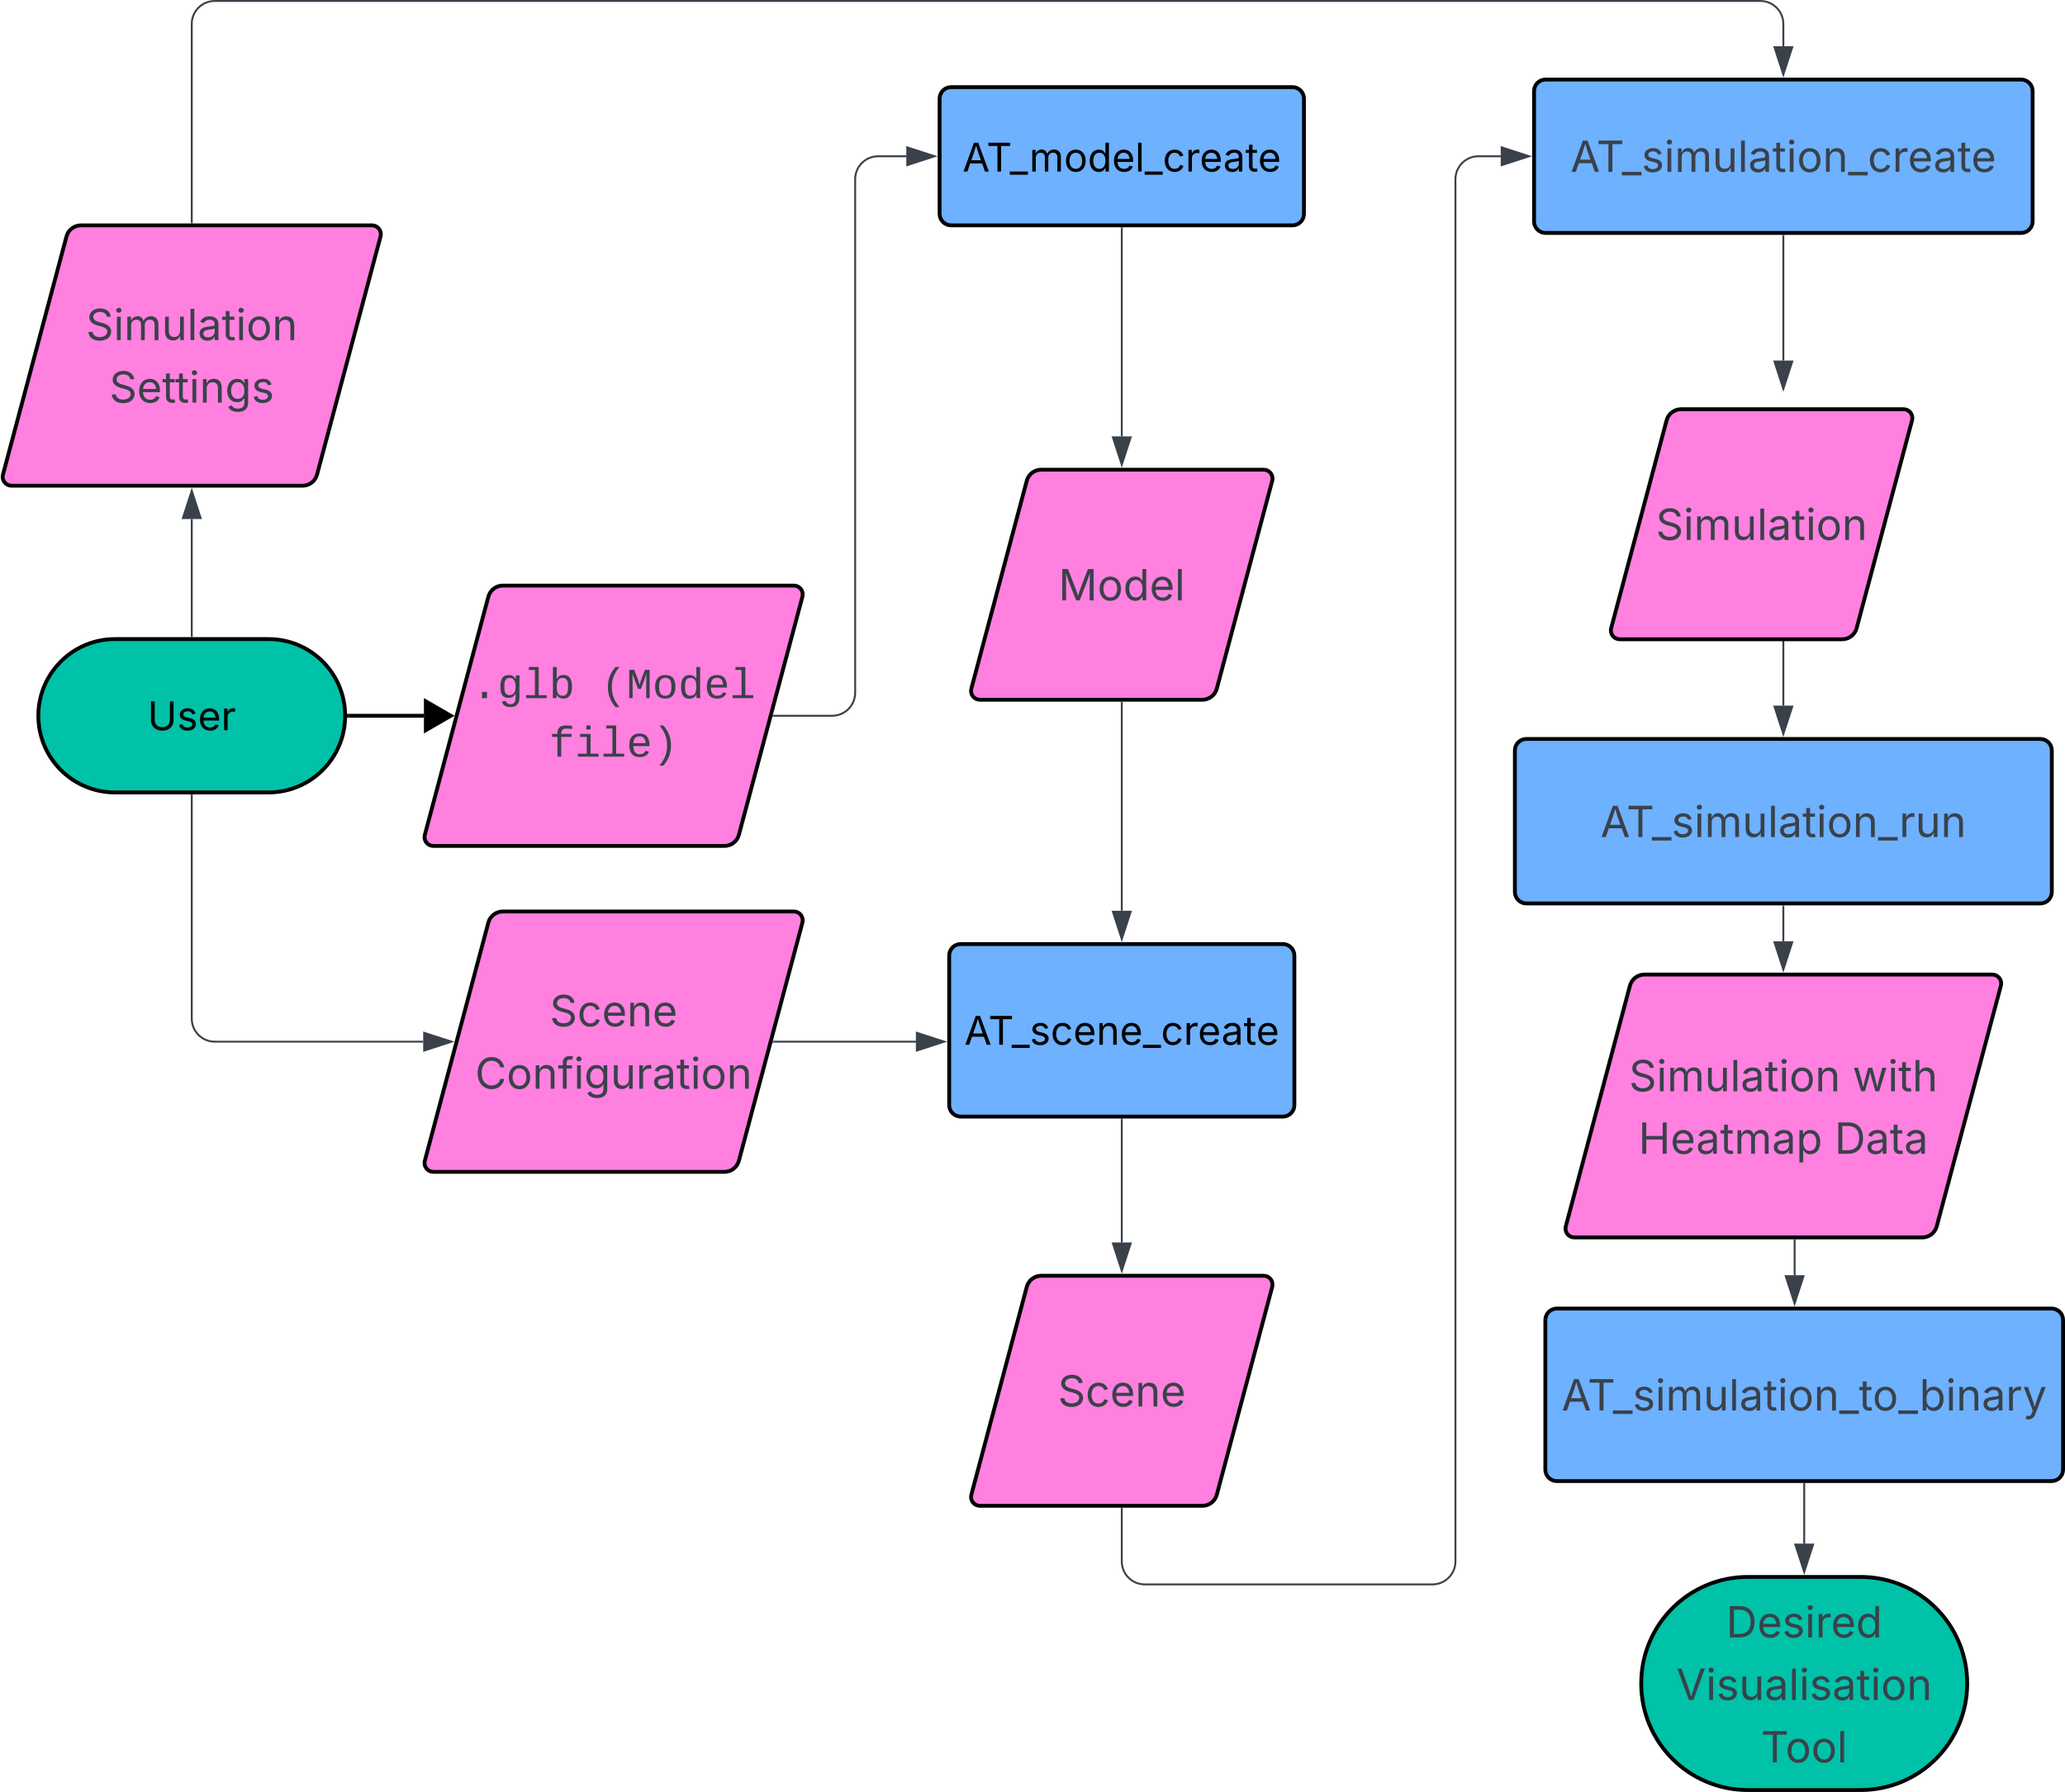
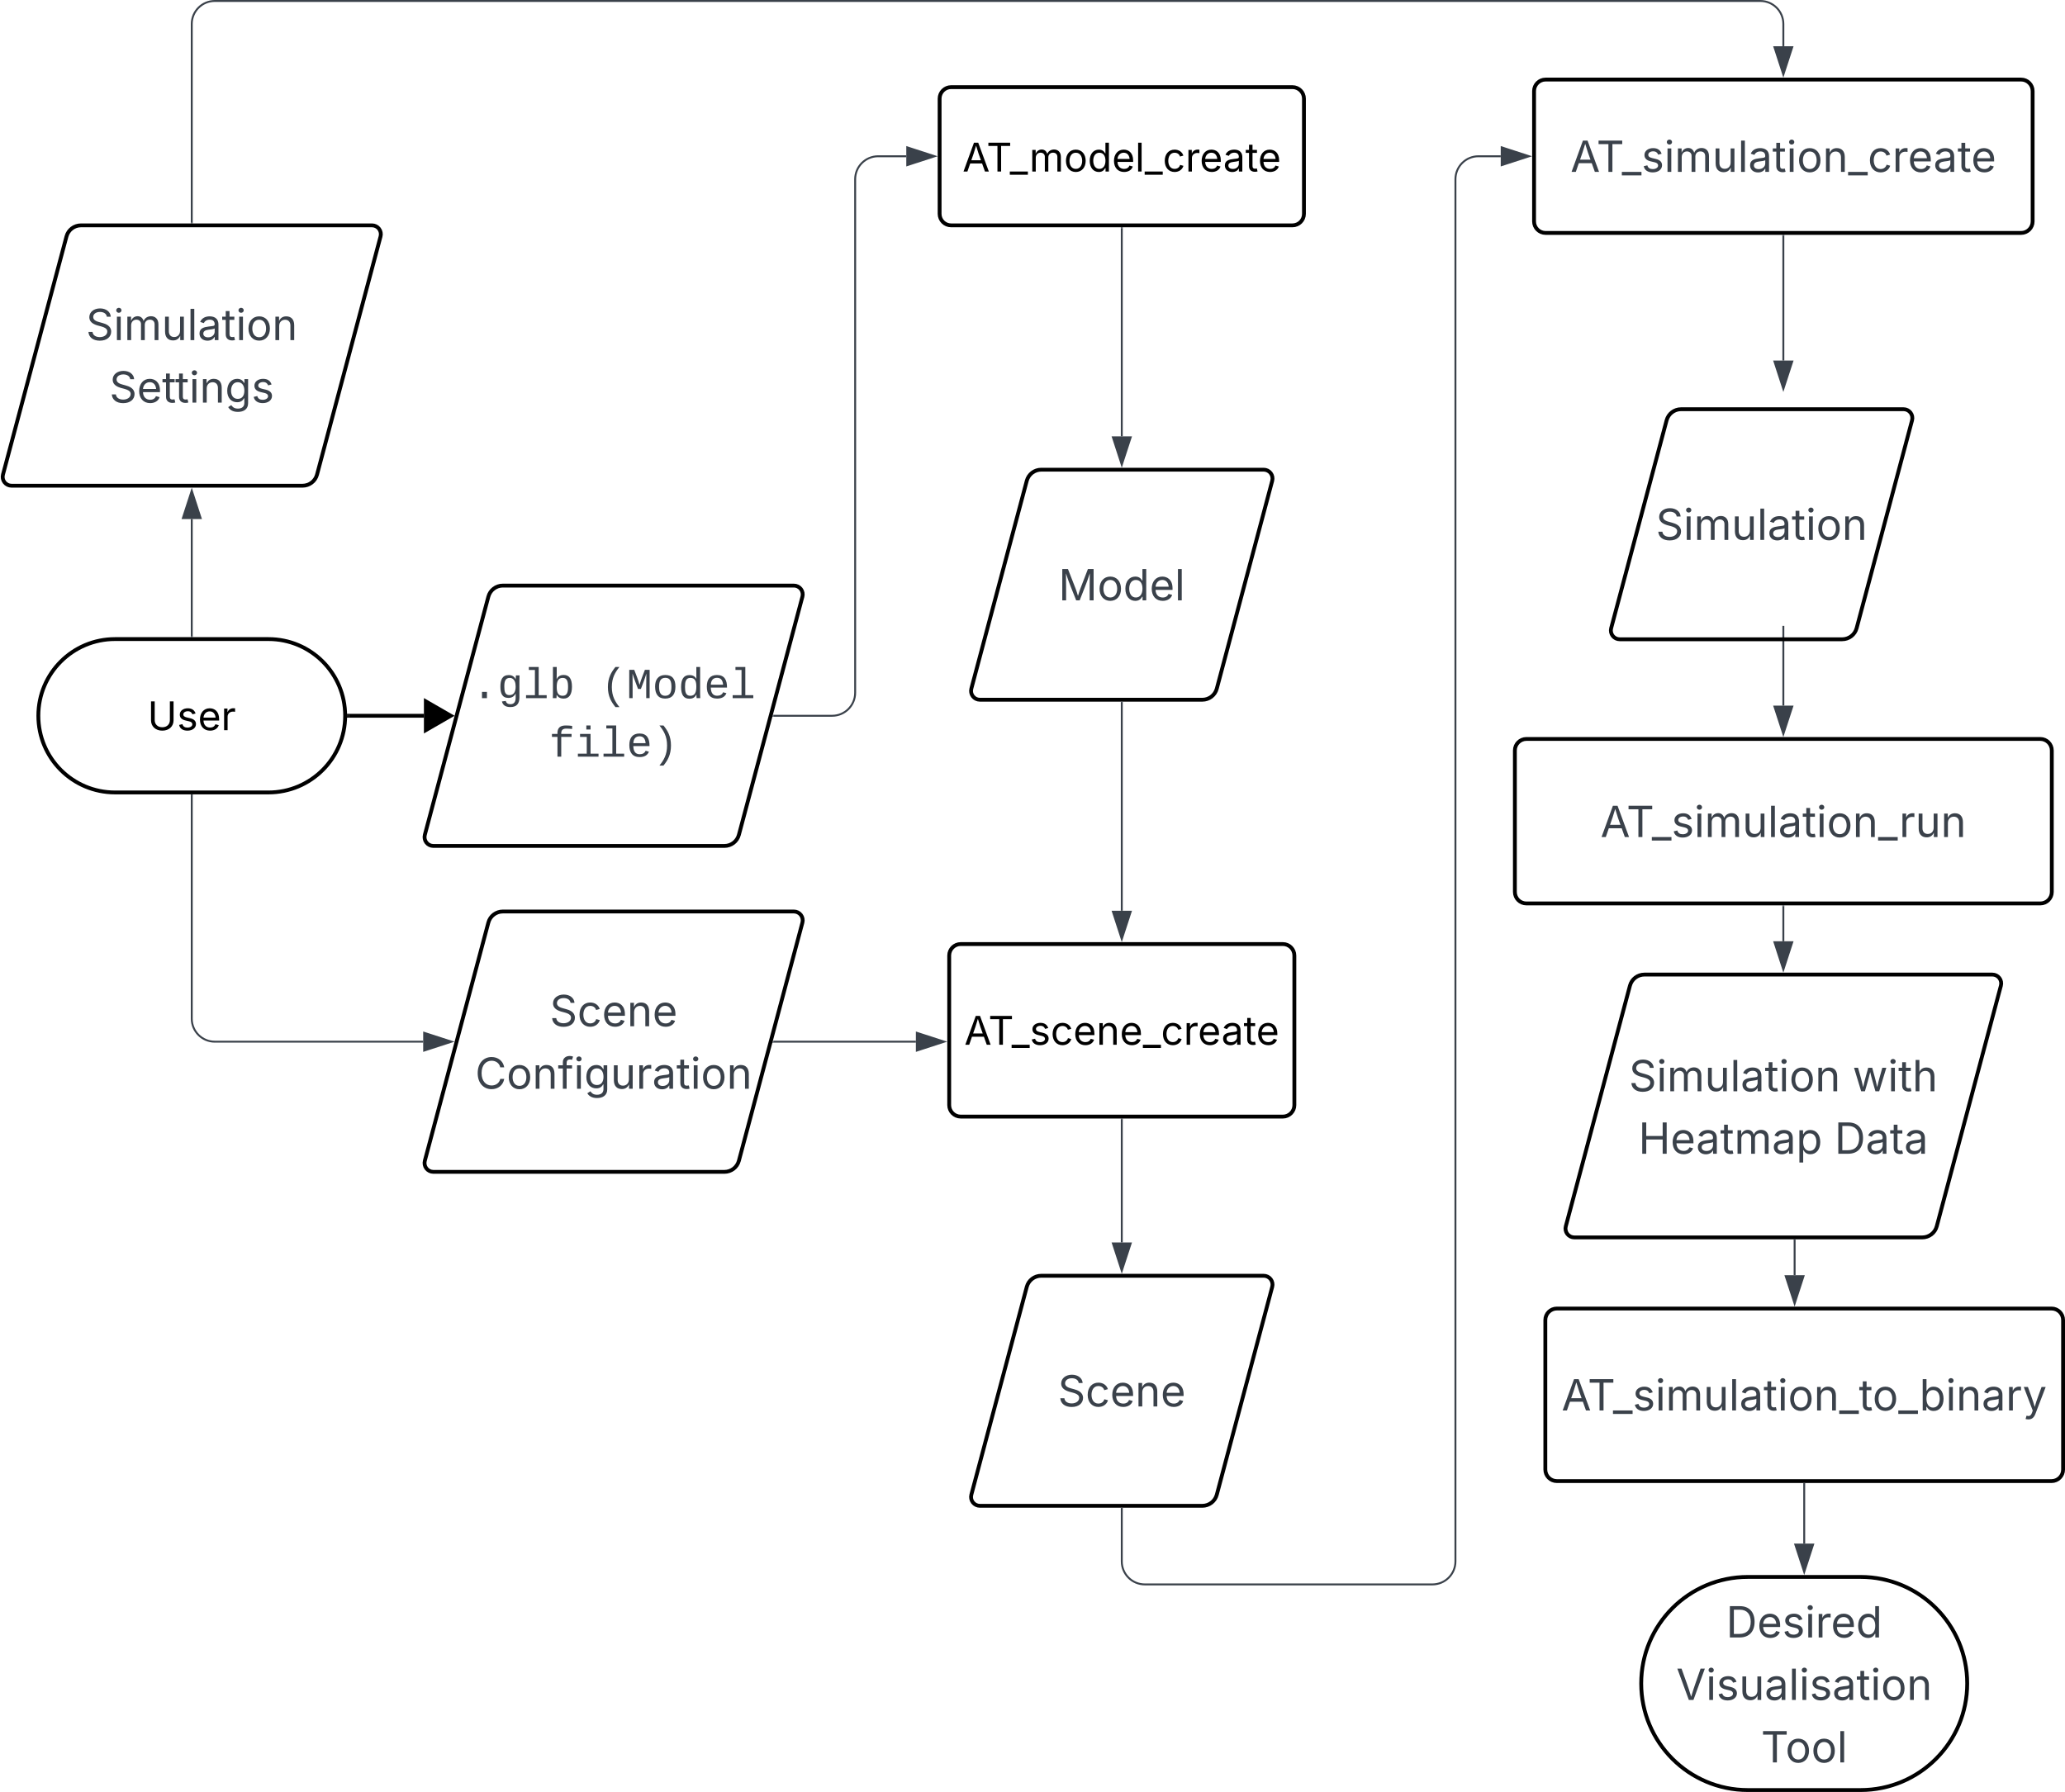
<svg xmlns="http://www.w3.org/2000/svg" xmlns:ns1="lucid" xmlns:xlink="http://www.w3.org/1999/xlink" width="1076.88" height="934.71">
  <g transform="translate(-500 -174.5481)" ns1:page-tab-id="0_0">
-     <path d="M995 672.98a6 6 0 0 1 6-6h168a6 6 0 0 1 6 6v78a6 6 0 0 1-6 6h-168a6 6 0 0 1-6-6z" stroke="#000" stroke-width="2" fill="#6db1ff" />
+     <path d="M995 672.98a6 6 0 0 1 6-6h168a6 6 0 0 1 6 6v78a6 6 0 0 1-6 6h-168a6 6 0 0 1-6-6z" stroke="#000" stroke-width="2" fill-opacity="0" />
    <use xlink:href="#a" transform="matrix(1,0,0,1,1000,671.9841) translate(2.87321 47.5179)" />
    <path d="M682 547.9h39.08" stroke="#000" stroke-width="2" fill="none" />
    <path d="M682.03 548.88h-1.1l.07-.96-.03-1h1.06z" stroke="#000" stroke-width=".05" />
    <path d="M735.07 547.9l-13 7.5v-15z" stroke="#000" stroke-width="2" />
-     <path d="M990 226a6 6 0 0 1 6-6h178a6 6 0 0 1 6 6v60.1a6 6 0 0 1-6 6H996a6 6 0 0 1-6-6z" stroke="#000" stroke-width="2" fill="#6db1ff" />
+     <path d="M990 226a6 6 0 0 1 6-6h178a6 6 0 0 1 6 6v60.1a6 6 0 0 1-6 6H996a6 6 0 0 1-6-6z" stroke="#000" stroke-width="2" fill-opacity="0" />
    <use xlink:href="#b" transform="matrix(1,0,0,1,1002,232) translate(-0.06526693 32.0179)" />
-     <path d="M640 507.9c22.1 0 40 17.9 40 40s-17.9 40-40 40h-80c-22.1 0-40-17.9-40-40s17.9-40 40-40z" stroke="#000" stroke-width="2" fill="#00c2a8" />
+     <path d="M640 507.9c22.1 0 40 17.9 40 40s-17.9 40-40 40h-80c-22.1 0-40-17.9-40-40s17.9-40 40-40z" stroke="#000" stroke-width="2" fill-opacity="0" />
    <use xlink:href="#c" transform="matrix(1,0,0,1,525,512.904) translate(51.94173 42.5179)" />
-     <path d="M754.67 485.8a7.8 7.8 0 0 1 7.55-5.8H914a4.6 4.6 0 0 1 4.45 5.8L885.33 610a7.8 7.8 0 0 1-7.55 5.8H726a4.6 4.6 0 0 1-4.45-5.8z" stroke="#000" stroke-width="2" fill="#ff80df" />
+     <path d="M754.67 485.8a7.8 7.8 0 0 1 7.55-5.8H914a4.6 4.6 0 0 1 4.45 5.8L885.33 610a7.8 7.8 0 0 1-7.55 5.8H726a4.6 4.6 0 0 1-4.45-5.8z" stroke="#000" stroke-width="2" fill-opacity="0" />
    <use xlink:href="#d" transform="matrix(1,0,0,1,725,485) translate(20.92128 53.71756)" />
    <use xlink:href="#e" transform="matrix(1,0,0,1,725,485) translate(88.26557 53.71756)" />
    <use xlink:href="#f" transform="matrix(1,0,0,1,725,485) translate(61.32785 84.22797)" />
    <path d="M903.43 547.9h30.53a12 12 0 0 0 12-12V268.05a12 12 0 0 1 12-12h14.66" stroke="#3a414a" fill="none" />
    <path d="M903.44 548.38h-.64l.25-.95h.4z" stroke="#3a414a" stroke-width=".05" fill="#3a414a" />
    <path d="M987.38 256.05l-14.26 4.63v-9.27z" stroke="#3a414a" fill="#3a414a" />
    <path d="M600 589.4v116.5a12 12 0 0 0 12 12h108.7" stroke="#3a414a" fill="none" />
    <path d="M600.48 589.42h-.96v-.52h.96z" stroke="#3a414a" stroke-width=".05" fill="#3a414a" />
    <path d="M735.46 717.9l-14.27 4.64v-9.27z" stroke="#3a414a" fill="#3a414a" />
-     <path d="M754.67 655.8a7.8 7.8 0 0 1 7.55-5.8H914a4.6 4.6 0 0 1 4.45 5.8L885.33 780a7.8 7.8 0 0 1-7.55 5.8H726a4.6 4.6 0 0 1-4.45-5.8z" stroke="#000" stroke-width="2" fill="#ff80df" />
+     <path d="M754.67 655.8a7.8 7.8 0 0 1 7.55-5.8H914a4.6 4.6 0 0 1 4.45 5.8L885.33 780a7.8 7.8 0 0 1-7.55 5.8H726a4.6 4.6 0 0 1-4.45-5.8z" stroke="#000" stroke-width="2" fill-opacity="0" />
    <use xlink:href="#g" transform="matrix(1,0,0,1,725,655) translate(61.67307 54.87046)" />
    <use xlink:href="#h" transform="matrix(1,0,0,1,725,655) translate(22.77886 87.45875)" />
    <path d="M903.43 717.9h74.2" stroke="#3a414a" fill="none" />
    <path d="M903.44 718.38h-.64l.25-.95h.4z" stroke="#3a414a" stroke-width=".05" fill="#3a414a" />
    <path d="M992.38 717.9l-14.26 4.64v-9.27z" stroke="#3a414a" fill="#3a414a" />
-     <path d="M1035.45 425.34a7.8 7.8 0 0 1 7.55-5.8h116a4.6 4.6 0 0 1 4.45 5.8l-28.9 108.4a7.8 7.8 0 0 1-7.55 5.8h-116a4.6 4.6 0 0 1-4.45-5.8z" stroke="#000" stroke-width="2" fill="#ff80df" />
+     <path d="M1035.45 425.34a7.8 7.8 0 0 1 7.55-5.8h116a4.6 4.6 0 0 1 4.45 5.8l-28.9 108.4a7.8 7.8 0 0 1-7.55 5.8h-116a4.6 4.6 0 0 1-4.45-5.8z" stroke="#000" stroke-width="2" fill-opacity="0" />
    <use xlink:href="#i" transform="matrix(1,0,0,1,1010,424.5401) translate(42.00184 63.16461)" />
    <path d="M1085 293.6v108.56" stroke="#3a414a" fill="none" />
    <path d="M1085.47 293.6h-.94v-.5h.94z" stroke="#3a414a" stroke-width=".05" fill="#3a414a" />
    <path d="M1085 416.92l-4.63-14.26h9.27z" stroke="#3a414a" fill="#3a414a" />
    <path d="M1085 541.04V649.6" stroke="#3a414a" fill="none" />
    <path d="M1085.47 541.05h-.94v-.5h.94z" stroke="#3a414a" stroke-width=".05" fill="#3a414a" />
    <path d="M1085 664.37l-4.63-14.27h9.27z" stroke="#3a414a" fill="#3a414a" />
    <path d="M1085 758.48v64.14" stroke="#3a414a" fill="none" />
    <path d="M1085.47 758.5h-.94v-.52h.94z" stroke="#3a414a" stroke-width=".05" fill="#3a414a" />
    <path d="M1085 837.38l-4.63-14.26h9.27z" stroke="#3a414a" fill="#3a414a" />
-     <path d="M1035.45 845.8a7.8 7.8 0 0 1 7.55-5.8h116a4.6 4.6 0 0 1 4.45 5.8l-28.9 108.4a7.8 7.8 0 0 1-7.55 5.8h-116a4.6 4.6 0 0 1-4.45-5.8z" stroke="#000" stroke-width="2" fill="#ff80df" />
+     <path d="M1035.45 845.8a7.8 7.8 0 0 1 7.55-5.8h116a4.6 4.6 0 0 1 4.45 5.8l-28.9 108.4a7.8 7.8 0 0 1-7.55 5.8h-116a4.6 4.6 0 0 1-4.45-5.8z" stroke="#000" stroke-width="2" fill-opacity="0" />
    <use xlink:href="#j" transform="matrix(1,0,0,1,1010,845) translate(41.67307 63.16461)" />
    <path d="M1085 961.5V989a12 12 0 0 0 12 12h150a12 12 0 0 0 12-12V268.05a12 12 0 0 1 12-12h11.62" stroke="#3a414a" fill="none" />
    <path d="M1085.47 961.5h-.94v-.5h.94z" stroke="#3a414a" stroke-width=".05" fill="#3a414a" />
    <path d="M1297.38 256.05l-14.26 4.63v-9.27z" stroke="#3a414a" fill="#3a414a" />
-     <path d="M1300 222.05a6 6 0 0 1 6-6h248a6 6 0 0 1 6 6v68a6 6 0 0 1-6 6h-248a6 6 0 0 1-6-6z" stroke="#000" stroke-width="2" fill="#6db1ff" />
+     <path d="M1300 222.05a6 6 0 0 1 6-6h248a6 6 0 0 1 6 6v68a6 6 0 0 1-6 6h-248a6 6 0 0 1-6-6z" stroke="#000" stroke-width="2" fill-opacity="0" />
    <use xlink:href="#k" transform="matrix(1,0,0,1,1312,228.048) translate(6.98329 36.16461)" />
    <path d="M1430 297.55v65.07" stroke="#3a414a" fill="none" />
    <path d="M1430.47 297.56h-.94v-.5h.94z" stroke="#3a414a" stroke-width=".05" fill="#3a414a" />
    <path d="M1430 377.38l-4.63-14.26h9.27z" stroke="#3a414a" fill="#3a414a" />
-     <path d="M1305.88 863.1a6 6 0 0 1 6-6h258a6 6 0 0 1 6 6v78a6 6 0 0 1-6 6h-258a6 6 0 0 1-6-6z" stroke="#000" stroke-width="2" fill="#6db1ff" />
+     <path d="M1305.88 863.1a6 6 0 0 1 6-6h258a6 6 0 0 1 6 6v78a6 6 0 0 1-6 6h-258a6 6 0 0 1-6-6z" stroke="#000" stroke-width="2" fill-opacity="0" />
    <use xlink:href="#l" transform="matrix(1,0,0,1,1317.877,869.096) translate(-3.52398 41.16461)" />
    <path d="M1440.88 948.6v31.1" stroke="#3a414a" fill="none" />
    <path d="M1441.35 948.6h-.95v-.5h.95z" stroke="#3a414a" stroke-width=".05" fill="#3a414a" />
    <path d="M1440.88 994.48l-4.64-14.27h9.27z" stroke="#3a414a" fill="#3a414a" />
-     <path d="M1470.3 997.1c30.7 0 55.58 24.88 55.58 55.58s-24.9 55.58-55.6 55.58h-58.82c-30.7 0-55.58-24.88-55.58-55.58s24.88-55.58 55.58-55.58z" stroke="#000" stroke-width="2" fill="#00c2a8" />
+     <path d="M1470.3 997.1c30.7 0 55.58 24.88 55.58 55.58s-24.9 55.58-55.6 55.58h-58.82c-30.7 0-55.58-24.88-55.58-55.58s24.88-55.58 55.58-55.58z" stroke="#000" stroke-width="2" fill-opacity="0" />
    <use xlink:href="#m" transform="matrix(1,0,0,1,1360.877,1002.096) translate(39.26465 26.57632)" />
    <use xlink:href="#n" transform="matrix(1,0,0,1,1360.877,1002.096) translate(13.26942 59.16461)" />
    <use xlink:href="#o" transform="matrix(1,0,0,1,1360.877,1002.096) translate(57.45692 91.75289)" />
-     <path d="M1290 566a6 6 0 0 1 6-6h268a6 6 0 0 1 6 6v73.8a6 6 0 0 1-6 6h-268a6 6 0 0 1-6-6z" stroke="#000" stroke-width="2" fill="#6db1ff" />
+     <path d="M1290 566a6 6 0 0 1 6-6h268a6 6 0 0 1 6 6v73.8a6 6 0 0 1-6 6h-268a6 6 0 0 1-6-6z" stroke="#000" stroke-width="2" fill-opacity="0" />
    <use xlink:href="#p" transform="matrix(1,0,0,1,1302,572) translate(32.62207 39.16461)" />
    <path d="M600 506.4v-61.1" stroke="#3a414a" fill="none" />
    <path d="M600.48 506.9h-.96v-.5h.96z" stroke="#3a414a" stroke-width=".05" fill="#3a414a" />
    <path d="M600 430.52l4.63 14.27h-9.26z" stroke="#3a414a" fill="#3a414a" />
-     <path d="M534.67 297.9a7.8 7.8 0 0 1 7.55-5.8H694a4.6 4.6 0 0 1 4.45 5.8l-33.12 124.2a7.8 7.8 0 0 1-7.55 5.8H506a4.6 4.6 0 0 1-4.45-5.8z" stroke="#000" stroke-width="2" fill="#ff80df" />
+     <path d="M534.67 297.9a7.8 7.8 0 0 1 7.55-5.8H694a4.6 4.6 0 0 1 4.45 5.8l-33.12 124.2a7.8 7.8 0 0 1-7.55 5.8H506a4.6 4.6 0 0 1-4.45-5.8z" stroke="#000" stroke-width="2" fill-opacity="0" />
    <use xlink:href="#q" transform="matrix(1,0,0,1,505,297.096) translate(39.84782 54.87046)" />
    <use xlink:href="#r" transform="matrix(1,0,0,1,505,297.096) translate(52.03445 87.45875)" />
    <path d="M600 290.6V187.05a12 12 0 0 1 12-12h806a12 12 0 0 1 12 12v11.6" stroke="#3a414a" fill="none" />
    <path d="M600.48 291.1h-.96v-.52h.96z" stroke="#3a414a" stroke-width=".05" fill="#3a414a" />
    <path d="M1430 213.43l-4.63-14.27h9.27z" stroke="#3a414a" fill="#3a414a" />
    <path d="M1430 501.5v41.12M1430 501.5v-.5" stroke="#3a414a" fill="none" />
    <path d="M1430 557.38l-4.63-14.26h9.27z" stroke="#3a414a" fill="#3a414a" />
-     <path d="M1369.12 393.8a7.8 7.8 0 0 1 7.55-5.8h116a4.6 4.6 0 0 1 4.45 5.8l-28.9 108.4a7.8 7.8 0 0 1-7.55 5.8h-116a4.6 4.6 0 0 1-4.46-5.8z" stroke="#000" stroke-width="2" fill="#ff80df" />
+     <path d="M1369.12 393.8a7.8 7.8 0 0 1 7.55-5.8h116a4.6 4.6 0 0 1 4.45 5.8l-28.9 108.4a7.8 7.8 0 0 1-7.55 5.8h-116a4.6 4.6 0 0 1-4.46-5.8z" stroke="#000" stroke-width="2" fill-opacity="0" />
    <use xlink:href="#s" transform="matrix(1,0,0,1,1343.667,393) translate(19.84782 63.16461)" />
-     <path d="M1350 688.7a7.8 7.8 0 0 1 7.56-5.8H1539a4.6 4.6 0 0 1 4.45 5.8L1510 814.2a7.8 7.8 0 0 1-7.56 5.8H1321a4.6 4.6 0 0 1-4.45-5.8z" stroke="#000" stroke-width="2" fill="#ff80df" />
+     <path d="M1350 688.7a7.8 7.8 0 0 1 7.56-5.8H1539a4.6 4.6 0 0 1 4.45 5.8L1510 814.2a7.8 7.8 0 0 1-7.56 5.8H1321a4.6 4.6 0 0 1-4.45-5.8z" stroke="#000" stroke-width="2" fill-opacity="0" />
    <use xlink:href="#t" transform="matrix(1,0,0,1,1320,687.904) translate(29.48275 55.87046)" />
    <use xlink:href="#u" transform="matrix(1,0,0,1,1320,687.904) translate(146.0996 55.87046)" />
    <use xlink:href="#v" transform="matrix(1,0,0,1,1320,687.904) translate(34.44727 88.45875)" />
    <use xlink:href="#w" transform="matrix(1,0,0,1,1320,687.904) translate(136.6966 88.45875)" />
    <path d="M1430 647.3v18.22" stroke="#3a414a" fill="none" />
    <path d="M1430.47 647.32h-.94v-.5h.94z" stroke="#3a414a" stroke-width=".05" fill="#3a414a" />
    <path d="M1430 680.3l-4.63-14.28h9.27z" stroke="#3a414a" fill="#3a414a" />
    <path d="M1435.88 821.5v18.2" stroke="#3a414a" fill="none" />
    <path d="M1436.35 821.5h-.95v-.5h.95z" stroke="#3a414a" stroke-width=".05" fill="#3a414a" />
    <path d="M1435.88 854.48l-4.64-14.27h9.27z" stroke="#3a414a" fill="#3a414a" />
    <defs>
      <path d="M52 0l541-1490h220L1361 0h-200l-149-416H398L254 0H52zm404-582h497c-103-290-145-390-251-756-108 377-145 460-246 756" id="x" />
      <path d="M98-1322v-168h1126v168H757V0H567v-1322H98" id="y" />
      <path d="M934 0v166H0V0h934" id="z" />
      <path d="M538 24C308 24 148-78 108-271l171-41c32 123 123 178 257 178 156 0 256-77 256-169 0-77-54-128-164-154l-186-44c-203-48-300-148-300-305 0-192 176-326 414-326 230 0 351 112 402 269l-163 42c-31-80-94-158-238-158-133 0-233 69-233 162 0 83 57 129 188 160l169 40c203 48 298 149 298 302 0 196-179 339-441 339" id="A" />
      <path d="M613 24c-304 0-509-231-509-576 0-350 205-580 509-580 216 0 392 114 453 309l-173 49c-33-115-133-197-280-197-223 0-326 196-326 419 0 220 103 415 326 415 150 0 252-85 285-206l172 49C1010-95 832 24 613 24" id="B" />
      <path d="M628 24c-324 0-524-230-524-574 0-343 198-582 503-582 237 0 487 146 487 559v75H286c9 234 145 362 343 362 132 0 231-58 273-172l174 48C1024-91 857 24 628 24zM287-650h624c-17-190-120-322-304-322-192 0-309 151-320 322" id="C" />
      <path d="M338-670V0H158v-1118h173l1 207c72-158 192-221 342-221 226 0 378 139 378 422V0H872v-695c0-172-96-275-252-275-161 0-282 109-282 300" id="D" />
      <path d="M158 0v-1118h174v172h12c41-113 157-188 290-188 26 0 70 2 91 3v181c-11-2-60-10-108-10-161 0-279 109-279 260V0H158" id="E" />
      <path d="M471 26C259 26 90-98 90-318c0-256 228-303 435-329 202-27 287-16 287-108 0-139-79-219-234-219-161 0-248 86-283 164l-173-57c86-203 278-265 451-265 150 0 419 46 419 395V0H815v-152h-12C765-73 660 26 471 26zm31-159c199 0 310-134 310-271v-155c-30 35-226 55-295 64-131 17-246 59-246 186 0 116 97 176 231 176" id="F" />
      <path d="M598-1118v154H368v674c0 100 37 144 132 144 23 0 62-6 92-12L629-6c-37 13-88 20-134 20-193 0-307-107-307-290v-688H20v-154h168v-266h180v266h230" id="G" />
      <g id="a">
        <use transform="matrix(0.01009115,0,0,0.01009115,0,0)" xlink:href="#x" />
        <use transform="matrix(0.01009115,0,0,0.01009115,12.50293,0)" xlink:href="#y" />
        <use transform="matrix(0.01009115,0,0,0.01009115,24.67285,0)" xlink:href="#z" />
        <use transform="matrix(0.01009115,0,0,0.01009115,34.09798,0)" xlink:href="#A" />
        <use transform="matrix(0.01009115,0,0,0.01009115,45.00651,0)" xlink:href="#B" />
        <use transform="matrix(0.01009115,0,0,0.01009115,56.81315,0)" xlink:href="#C" />
        <use transform="matrix(0.01009115,0,0,0.01009115,68.86198,0)" xlink:href="#D" />
        <use transform="matrix(0.01009115,0,0,0.01009115,81.07227,0)" xlink:href="#C" />
        <use transform="matrix(0.01009115,0,0,0.01009115,93.12109,0)" xlink:href="#z" />
        <use transform="matrix(0.01009115,0,0,0.01009115,102.5462,0)" xlink:href="#B" />
        <use transform="matrix(0.01009115,0,0,0.01009115,114.3529,0)" xlink:href="#E" />
        <use transform="matrix(0.01009115,0,0,0.01009115,121.79,0)" xlink:href="#C" />
        <use transform="matrix(0.01009115,0,0,0.01009115,134.0407,0)" xlink:href="#F" />
        <use transform="matrix(0.01009115,0,0,0.01009115,145.6455,0)" xlink:href="#G" />
        <use transform="matrix(0.01009115,0,0,0.01009115,152.2048,0)" xlink:href="#C" />
      </g>
      <path d="M158 0v-1118h175l1 205c55-151 181-225 313-225 147 0 245 90 285 228 53-141 190-228 352-228 194 0 352 125 352 384V0h-181v-749c0-161-105-225-225-225-151 0-243 103-243 244V0H807v-767c0-124-93-207-219-207-131 0-250 92-250 270V0H158" id="H" />
      <path d="M613 24c-304 0-509-231-509-576 0-350 205-580 509-580 305 0 511 230 511 580 0 345-206 576-511 576zm0-161c226 0 329-195 329-415 0-222-103-419-329-419-223 0-326 196-326 419 0 220 103 415 326 415" id="I" />
      <path d="M577 24c-279 0-473-224-473-580 0-354 195-576 474-576 218 0 287 134 324 193h14v-551h180V0H922v-173h-20C865-111 790 24 577 24zm27-161c203 0 314-172 314-421 0-247-108-413-314-413-212 0-317 181-317 413 0 235 108 421 317 421" id="J" />
      <path d="M338-1490V0H158v-1490h180" id="K" />
      <g id="b">
        <use transform="matrix(0.01009115,0,0,0.01009115,0,0)" xlink:href="#x" />
        <use transform="matrix(0.01009115,0,0,0.01009115,12.50293,0)" xlink:href="#y" />
        <use transform="matrix(0.01009115,0,0,0.01009115,24.67285,0)" xlink:href="#z" />
        <use transform="matrix(0.01009115,0,0,0.01009115,34.79427,0)" xlink:href="#H" />
        <use transform="matrix(0.01009115,0,0,0.01009115,52.89779,0)" xlink:href="#I" />
        <use transform="matrix(0.01009115,0,0,0.01009115,65.28971,0)" xlink:href="#J" />
        <use transform="matrix(0.01009115,0,0,0.01009115,77.94401,0)" xlink:href="#C" />
        <use transform="matrix(0.01009115,0,0,0.01009115,89.99284,0)" xlink:href="#K" />
        <use transform="matrix(0.01009115,0,0,0.01009115,94.99805,0)" xlink:href="#z" />
        <use transform="matrix(0.01009115,0,0,0.01009115,104.4232,0)" xlink:href="#B" />
        <use transform="matrix(0.01009115,0,0,0.01009115,116.2298,0)" xlink:href="#E" />
        <use transform="matrix(0.01009115,0,0,0.01009115,123.667,0)" xlink:href="#C" />
        <use transform="matrix(0.01009115,0,0,0.01009115,135.9176,0)" xlink:href="#F" />
        <use transform="matrix(0.01009115,0,0,0.01009115,147.5225,0)" xlink:href="#G" />
        <use transform="matrix(0.01009115,0,0,0.01009115,154.0817,0)" xlink:href="#C" />
      </g>
      <path d="M763 24c-353 0-583-224-583-531v-983h190v968c0 214 149 370 393 370 243 0 391-156 391-370v-968h190v983c0 307-230 531-581 531" id="L" />
      <g id="c">
        <use transform="matrix(0.01009115,0,0,0.01009115,0,0)" xlink:href="#L" />
        <use transform="matrix(0.01009115,0,0,0.01009115,15.37891,0)" xlink:href="#A" />
        <use transform="matrix(0.01009115,0,0,0.01009115,26.28743,0)" xlink:href="#C" />
        <use transform="matrix(0.01009115,0,0,0.01009115,38.33626,0)" xlink:href="#E" />
      </g>
      <path fill="#3a414a" d="M496 0v-299h235V0H496" id="M" />
      <path fill="#3a414a" d="M1048-32c-2 300-135 456-433 456-222-1-358-88-400-267l184-25c22 99 100 157 222 156 184-2 248-125 248-315 0-64 3-133-2-194C807-100 706-13 524-12c-306 0-381-228-381-537 0-318 85-550 400-550 164 0 271 83 325 202h3c1-60 3-134 12-185h171c-13 339-4 702-6 1050zM585-145c210-8 284-178 284-406 0-192-52-331-177-392-33-16-69-22-104-22-223 2-259 184-259 414 0 229 31 415 256 406" id="N" />
      <path fill="#3a414a" d="M736-142h380V0H134v-142h422v-1200H267v-142h469v1342" id="O" />
      <path fill="#3a414a" d="M365-904c58-129 161-200 334-200 130 0 228 46 293 138s98 233 98 420c0 189-34 331-102 425S824 20 698 20c-170 0-275-64-336-184 0 55-3 116-9 164H179c5-68 6-147 6-223v-1261h180c-2 193 4 394-4 580h4zm283 791c221 0 256-197 256-427 0-229-34-425-254-425-236 0-285 195-285 441 0 237 53 411 283 411" id="P" />
      <g id="d">
        <use transform="matrix(0.0109592,0,0,0.0109592,0,0)" xlink:href="#M" />
        <use transform="matrix(0.0109592,0,0,0.0109592,13.46886,0)" xlink:href="#N" />
        <use transform="matrix(0.0109592,0,0,0.0109592,26.93772,0)" xlink:href="#O" />
        <use transform="matrix(0.0109592,0,0,0.0109592,40.40658,0)" xlink:href="#P" />
      </g>
      <path fill="#3a414a" d="M891-1484c-201 251-362 514-362 954 0 441 161 704 362 955H701C500 176 342-90 342-532c0-440 159-704 359-952h190" id="Q" />
      <path fill="#3a414a" d="M285-1169c8 382 2 780 4 1169H129v-1349h237c86 239 188 461 253 720 69-258 169-481 255-720h225V0H937c2-390-5-788 6-1169-75 255-170 488-259 729H547c-90-240-185-475-262-729" id="R" />
      <path fill="#3a414a" d="M615-1102c343 0 484 203 482 560-1 347-147 562-488 562-336 0-475-219-479-562-4-349 156-560 485-560zm-8 989c240 0 301-180 301-429 0-245-55-427-290-427-236 0-299 181-299 427 0 243 61 429 288 429" id="S" />
      <path fill="#3a414a" d="M865-914c-3-187-2-380-2-570h180v1261c0 76 1 155 6 223H877c-8-49-9-116-10-174h-5C801-44 708 26 530 26c-135 0-234-46-297-139s-95-232-95-419c0-377 131-566 392-566 176 0 271 63 335 184zm-286-51c-222 0-255 197-255 427 0 229 31 425 253 425 237 0 286-195 286-441 0-238-52-411-284-411" id="T" />
      <path fill="#3a414a" d="M617-1102c355 0 481 238 477 599H322c5 222 84 388 301 388 144 0 244-59 284-166l158 45C1002-72 854 20 623 20c-342 0-490-220-490-568 0-346 151-554 484-554zm291 461c-18-192-90-328-289-328-194 0-287 128-295 328h584" id="U" />
      <g id="e">
        <use transform="matrix(0.0109592,0,0,0.0109592,0,0)" xlink:href="#Q" />
        <use transform="matrix(0.0109592,0,0,0.0109592,13.46886,0)" xlink:href="#R" />
        <use transform="matrix(0.0109592,0,0,0.0109592,26.93772,0)" xlink:href="#S" />
        <use transform="matrix(0.0109592,0,0,0.0109592,40.40658,0)" xlink:href="#T" />
        <use transform="matrix(0.0109592,0,0,0.0109592,53.87543,0)" xlink:href="#U" />
        <use transform="matrix(0.0109592,0,0,0.0109592,67.34429,0)" xlink:href="#O" />
      </g>
      <path fill="#3a414a" d="M839-1335c-182-6-269 67-259 253h491v142H580V0H400v-940H138v-142h262c-15-293 132-408 418-402 94 2 200 7 281 21v145c-75-10-177-14-260-17" id="V" />
      <path fill="#3a414a" d="M745-142h380V0H143v-142h422v-798H246v-142h499v940zM545-1292v-192h200v192H545" id="W" />
      <path fill="#3a414a" d="M528-1484c201 248 357 511 357 952 0 442-156 709-357 957H336C537 174 700-89 700-530c0-440-163-703-364-954h192" id="X" />
      <g id="f">
        <use transform="matrix(0.0109592,0,0,0.0109592,0,0)" xlink:href="#V" />
        <use transform="matrix(0.0109592,0,0,0.0109592,13.46886,0)" xlink:href="#W" />
        <use transform="matrix(0.0109592,0,0,0.0109592,26.93772,0)" xlink:href="#O" />
        <use transform="matrix(0.0109592,0,0,0.0109592,40.40658,0)" xlink:href="#U" />
        <use transform="matrix(0.0109592,0,0,0.0109592,53.87543,0)" xlink:href="#X" />
      </g>
      <path fill="#3a414a" d="M657 26c-323 0-524-166-541-416h195c15 169 171 246 346 246 202 0 356-106 356-265 5-203-294-238-475-293-239-73-380-191-380-389 0-252 224-419 512-419 294 0 499 171 508 396H992c-17-145-151-228-328-228-193 0-321 102-321 242 0 156 175 211 284 241l149 41c160 44 422 134 422 412 0 244-197 432-541 432" id="Y" />
      <path fill="#3a414a" d="M613 24c-304 0-509-231-509-576 0-350 205-580 509-580 216 0 392 114 453 309l-173 49c-33-115-133-197-280-197-223 0-326 196-326 419 0 220 103 415 326 415 150 0 252-85 285-206l172 49C1010-95 832 24 613 24" id="Z" />
      <path fill="#3a414a" d="M628 24c-324 0-524-230-524-574 0-343 198-582 503-582 237 0 487 146 487 559v75H286c9 234 145 362 343 362 132 0 231-58 273-172l174 48C1024-91 857 24 628 24zM287-650h624c-17-190-120-322-304-322-192 0-309 151-320 322" id="aa" />
      <path fill="#3a414a" d="M338-670V0H158v-1118h173l1 207c72-158 192-221 342-221 226 0 378 139 378 422V0H872v-695c0-172-96-275-252-275-161 0-282 109-282 300" id="ab" />
      <g id="g">
        <use transform="matrix(0.0109592,0,0,0.0109592,0,0)" xlink:href="#Y" />
        <use transform="matrix(0.0109592,0,0,0.0109592,14.40039,0)" xlink:href="#Z" />
        <use transform="matrix(0.0109592,0,0,0.0109592,27.22266,0)" xlink:href="#aa" />
        <use transform="matrix(0.0109592,0,0,0.0109592,40.30794,0)" xlink:href="#ab" />
        <use transform="matrix(0.0109592,0,0,0.0109592,53.56858,0)" xlink:href="#aa" />
      </g>
      <path fill="#3a414a" d="M783 20c-382 0-661-292-661-764 0-473 279-766 661-766 302 0 548 182 601 489h-190c-42-204-217-313-411-313-268 0-476 208-476 590 0 381 209 588 476 588 195 0 369-110 411-313h190c-52 303-296 489-601 489" id="ac" />
      <path fill="#3a414a" d="M613 24c-304 0-509-231-509-576 0-350 205-580 509-580 305 0 511 230 511 580 0 345-206 576-511 576zm0-161c226 0 329-195 329-415 0-222-103-419-329-419-223 0-326 196-326 419 0 220 103 415 326 415" id="ad" />
      <path fill="#3a414a" d="M678-1118v154H420V0H240v-964H20v-154h220v-149c0-194 155-293 318-293 85 0 141 18 168 30l-50 154c-19-6-47-17-97-17-111 0-159 58-159 166v109h258" id="ae" />
      <path fill="#3a414a" d="M158 0v-1118h180V0H158zm91-1301c-68 0-125-53-125-119s57-119 125-119c69 0 126 53 126 119s-57 119-126 119" id="af" />
      <path fill="#3a414a" d="M611 442c-248 0-391-105-460-228l146-94c47 65 117 165 314 165 178 0 307-82 307-266v-224h-17C863-141 792-18 576-18c-268 0-472-195-472-546 0-346 197-568 476-568 216 0 288 133 326 193h17v-179h175V29c0 289-215 413-487 413zm-5-620c203 0 314-146 314-390 0-237-108-403-314-403-213 0-319 180-319 403 0 230 109 390 319 390" id="ag" />
      <path fill="#3a414a" d="M537 14c-226 0-379-139-379-422v-710h180v695c0 172 97 275 253 275 160 0 281-109 281-300v-670h181V0H879v-209C806-46 684 14 537 14" id="ah" />
      <path fill="#3a414a" d="M158 0v-1118h174v172h12c41-113 157-188 290-188 26 0 70 2 91 3v181c-11-2-60-10-108-10-161 0-279 109-279 260V0H158" id="ai" />
      <path fill="#3a414a" d="M471 26C259 26 90-98 90-318c0-256 228-303 435-329 202-27 287-16 287-108 0-139-79-219-234-219-161 0-248 86-283 164l-173-57c86-203 278-265 451-265 150 0 419 46 419 395V0H815v-152h-12C765-73 660 26 471 26zm31-159c199 0 310-134 310-271v-155c-30 35-226 55-295 64-131 17-246 59-246 186 0 116 97 176 231 176" id="aj" />
      <path fill="#3a414a" d="M598-1118v154H368v674c0 100 37 144 132 144 23 0 62-6 92-12L629-6c-37 13-88 20-134 20-193 0-307-107-307-290v-688H20v-154h168v-266h180v266h230" id="ak" />
      <g id="h">
        <use transform="matrix(0.0109592,0,0,0.0109592,0,0)" xlink:href="#ac" />
        <use transform="matrix(0.0109592,0,0,0.0109592,16.39497,0)" xlink:href="#ad" />
        <use transform="matrix(0.0109592,0,0,0.0109592,29.85286,0)" xlink:href="#ab" />
        <use transform="matrix(0.0109592,0,0,0.0109592,43.1135,0)" xlink:href="#ae" />
        <use transform="matrix(0.0109592,0,0,0.0109592,51.42057,0)" xlink:href="#af" />
        <use transform="matrix(0.0109592,0,0,0.0109592,56.85634,0)" xlink:href="#ag" />
        <use transform="matrix(0.0109592,0,0,0.0109592,70.62109,0)" xlink:href="#ah" />
        <use transform="matrix(0.0109592,0,0,0.0109592,83.89269,0)" xlink:href="#ai" />
        <use transform="matrix(0.0109592,0,0,0.0109592,92.34223,0)" xlink:href="#aj" />
        <use transform="matrix(0.0109592,0,0,0.0109592,104.9453,0)" xlink:href="#ak" />
        <use transform="matrix(0.0109592,0,0,0.0109592,112.288,0)" xlink:href="#af" />
        <use transform="matrix(0.0109592,0,0,0.0109592,117.7237,0)" xlink:href="#ad" />
        <use transform="matrix(0.0109592,0,0,0.0109592,131.1816,0)" xlink:href="#ab" />
      </g>
      <path fill="#3a414a" d="M180 0v-1490h270l367 940c28 72 75 218 110 339 35-117 81-264 110-339l362-940h271V0h-187c2-448-5-837 7-1287-157 497-311 829-483 1287H842C666-458 514-784 354-1284c12 438 5 843 7 1284H180" id="al" />
      <path fill="#3a414a" d="M577 24c-279 0-473-224-473-580 0-354 195-576 474-576 218 0 287 134 324 193h14v-551h180V0H922v-173h-20C865-111 790 24 577 24zm27-161c203 0 314-172 314-421 0-247-108-413-314-413-212 0-317 181-317 413 0 235 108 421 317 421" id="am" />
      <path fill="#3a414a" d="M338-1490V0H158v-1490h180" id="an" />
      <g id="i">
        <use transform="matrix(0.0109592,0,0,0.0109592,0,0)" xlink:href="#al" />
        <use transform="matrix(0.0109592,0,0,0.0109592,20.27452,0)" xlink:href="#ad" />
        <use transform="matrix(0.0109592,0,0,0.0109592,33.73242,0)" xlink:href="#am" />
        <use transform="matrix(0.0109592,0,0,0.0109592,47.47526,0)" xlink:href="#aa" />
        <use transform="matrix(0.0109592,0,0,0.0109592,60.56055,0)" xlink:href="#an" />
      </g>
      <g id="j">
        <use transform="matrix(0.0109592,0,0,0.0109592,0,0)" xlink:href="#Y" />
        <use transform="matrix(0.0109592,0,0,0.0109592,14.40039,0)" xlink:href="#Z" />
        <use transform="matrix(0.0109592,0,0,0.0109592,27.22266,0)" xlink:href="#aa" />
        <use transform="matrix(0.0109592,0,0,0.0109592,40.30794,0)" xlink:href="#ab" />
        <use transform="matrix(0.0109592,0,0,0.0109592,53.56858,0)" xlink:href="#aa" />
      </g>
      <path fill="#3a414a" d="M52 0l541-1490h220L1361 0h-200l-149-416H398L254 0H52zm404-582h497c-103-290-145-390-251-756-108 377-145 460-246 756" id="ao" />
      <path fill="#3a414a" d="M98-1322v-168h1126v168H757V0H567v-1322H98" id="ap" />
      <path fill="#3a414a" d="M934 0v166H0V0h934" id="aq" />
      <path fill="#3a414a" d="M538 24C308 24 148-78 108-271l171-41c32 123 123 178 257 178 156 0 256-77 256-169 0-77-54-128-164-154l-186-44c-203-48-300-148-300-305 0-192 176-326 414-326 230 0 351 112 402 269l-163 42c-31-80-94-158-238-158-133 0-233 69-233 162 0 83 57 129 188 160l169 40c203 48 298 149 298 302 0 196-179 339-441 339" id="ar" />
      <path fill="#3a414a" d="M158 0v-1118h175l1 205c55-151 181-225 313-225 147 0 245 90 285 228 53-141 190-228 352-228 194 0 352 125 352 384V0h-181v-749c0-161-105-225-225-225-151 0-243 103-243 244V0H807v-767c0-124-93-207-219-207-131 0-250 92-250 270V0H158" id="as" />
      <g id="k">
        <use transform="matrix(0.0109592,0,0,0.0109592,0,0)" xlink:href="#ao" />
        <use transform="matrix(0.0109592,0,0,0.0109592,13.57845,0)" xlink:href="#ap" />
        <use transform="matrix(0.0109592,0,0,0.0109592,26.79525,0)" xlink:href="#aq" />
        <use transform="matrix(0.0109592,0,0,0.0109592,37.03114,0)" xlink:href="#ar" />
        <use transform="matrix(0.0109592,0,0,0.0109592,48.87804,0)" xlink:href="#af" />
        <use transform="matrix(0.0109592,0,0,0.0109592,54.3138,0)" xlink:href="#as" />
        <use transform="matrix(0.0109592,0,0,0.0109592,73.97461,0)" xlink:href="#ah" />
        <use transform="matrix(0.0109592,0,0,0.0109592,87.2462,0)" xlink:href="#an" />
        <use transform="matrix(0.0109592,0,0,0.0109592,92.68197,0)" xlink:href="#aj" />
        <use transform="matrix(0.0109592,0,0,0.0109592,105.285,0)" xlink:href="#ak" />
        <use transform="matrix(0.0109592,0,0,0.0109592,112.6277,0)" xlink:href="#af" />
        <use transform="matrix(0.0109592,0,0,0.0109592,118.0635,0)" xlink:href="#ad" />
        <use transform="matrix(0.0109592,0,0,0.0109592,131.5214,0)" xlink:href="#ab" />
        <use transform="matrix(0.0109592,0,0,0.0109592,144.782,0)" xlink:href="#aq" />
        <use transform="matrix(0.0109592,0,0,0.0109592,155.0179,0)" xlink:href="#Z" />
        <use transform="matrix(0.0109592,0,0,0.0109592,167.8402,0)" xlink:href="#ai" />
        <use transform="matrix(0.0109592,0,0,0.0109592,175.9171,0)" xlink:href="#aa" />
        <use transform="matrix(0.0109592,0,0,0.0109592,189.2216,0)" xlink:href="#aj" />
        <use transform="matrix(0.0109592,0,0,0.0109592,201.8247,0)" xlink:href="#ak" />
        <use transform="matrix(0.0109592,0,0,0.0109592,208.9481,0)" xlink:href="#aa" />
      </g>
      <path fill="#3a414a" d="M677 24c-213 0-288-135-325-197h-20V0H158v-1490h180v551h14c37-59 106-193 324-193 279 0 474 222 474 576 0 356-194 580-473 580zm-27-161c209 0 317-186 317-421 0-232-105-413-317-413-206 0-314 166-314 413 0 249 111 421 314 421" id="at" />
      <path fill="#3a414a" d="M140 405l46-156c120 36 205 19 263-150l32-93L54-1118h197c107 313 237 620 324 950 87-331 219-637 326-950h196L606 167c-68 178-176 259-334 259-64 0-113-12-132-21" id="au" />
      <g id="l">
        <use transform="matrix(0.0109592,0,0,0.0109592,0,0)" xlink:href="#ao" />
        <use transform="matrix(0.0109592,0,0,0.0109592,13.57845,0)" xlink:href="#ap" />
        <use transform="matrix(0.0109592,0,0,0.0109592,26.79525,0)" xlink:href="#aq" />
        <use transform="matrix(0.0109592,0,0,0.0109592,37.03114,0)" xlink:href="#ar" />
        <use transform="matrix(0.0109592,0,0,0.0109592,48.87804,0)" xlink:href="#af" />
        <use transform="matrix(0.0109592,0,0,0.0109592,54.3138,0)" xlink:href="#as" />
        <use transform="matrix(0.0109592,0,0,0.0109592,73.97461,0)" xlink:href="#ah" />
        <use transform="matrix(0.0109592,0,0,0.0109592,87.2462,0)" xlink:href="#an" />
        <use transform="matrix(0.0109592,0,0,0.0109592,92.68197,0)" xlink:href="#aj" />
        <use transform="matrix(0.0109592,0,0,0.0109592,105.285,0)" xlink:href="#ak" />
        <use transform="matrix(0.0109592,0,0,0.0109592,112.6277,0)" xlink:href="#af" />
        <use transform="matrix(0.0109592,0,0,0.0109592,118.0635,0)" xlink:href="#ad" />
        <use transform="matrix(0.0109592,0,0,0.0109592,131.5214,0)" xlink:href="#ab" />
        <use transform="matrix(0.0109592,0,0,0.0109592,144.782,0)" xlink:href="#aq" />
        <use transform="matrix(0.0109592,0,0,0.0109592,155.0179,0)" xlink:href="#ak" />
        <use transform="matrix(0.0109592,0,0,0.0109592,162.1414,0)" xlink:href="#ad" />
        <use transform="matrix(0.0109592,0,0,0.0109592,175.5993,0)" xlink:href="#aq" />
        <use transform="matrix(0.0109592,0,0,0.0109592,186.5914,0)" xlink:href="#at" />
        <use transform="matrix(0.0109592,0,0,0.0109592,200.3342,0)" xlink:href="#af" />
        <use transform="matrix(0.0109592,0,0,0.0109592,205.77,0)" xlink:href="#ab" />
        <use transform="matrix(0.0109592,0,0,0.0109592,219.0306,0)" xlink:href="#aj" />
        <use transform="matrix(0.0109592,0,0,0.0109592,231.6337,0)" xlink:href="#ai" />
        <use transform="matrix(0.0109592,0,0,0.0109592,240.4339,0)" xlink:href="#au" />
      </g>
      <path fill="#3a414a" d="M645 0H180v-1490h484c435 0 692 280 692 742 0 466-257 748-711 748zM370-168h263c363 0 539-218 539-580 0-358-176-574-521-574H370v1154" id="av" />
      <g id="m">
        <use transform="matrix(0.0109592,0,0,0.0109592,0,0)" xlink:href="#av" />
        <use transform="matrix(0.0109592,0,0,0.0109592,16.1977,0)" xlink:href="#aa" />
        <use transform="matrix(0.0109592,0,0,0.0109592,29.28299,0)" xlink:href="#ar" />
        <use transform="matrix(0.0109592,0,0,0.0109592,41.12988,0)" xlink:href="#af" />
        <use transform="matrix(0.0109592,0,0,0.0109592,46.56565,0)" xlink:href="#ai" />
        <use transform="matrix(0.0109592,0,0,0.0109592,54.64258,0)" xlink:href="#aa" />
        <use transform="matrix(0.0109592,0,0,0.0109592,67.72786,0)" xlink:href="#am" />
      </g>
      <path fill="#3a414a" d="M600 0L52-1490h200c166 485 304 806 458 1336 156-533 285-846 449-1336h202L819 0H600" id="aw" />
      <g id="n">
        <use transform="matrix(0.0109592,0,0,0.0109592,0,0)" xlink:href="#aw" />
        <use transform="matrix(0.0109592,0,0,0.0109592,15.48535,0)" xlink:href="#af" />
        <use transform="matrix(0.0109592,0,0,0.0109592,20.92112,0)" xlink:href="#ar" />
        <use transform="matrix(0.0109592,0,0,0.0109592,32.76801,0)" xlink:href="#ah" />
        <use transform="matrix(0.0109592,0,0,0.0109592,46.03961,0)" xlink:href="#aj" />
        <use transform="matrix(0.0109592,0,0,0.0109592,58.64269,0)" xlink:href="#an" />
        <use transform="matrix(0.0109592,0,0,0.0109592,64.07845,0)" xlink:href="#af" />
        <use transform="matrix(0.0109592,0,0,0.0109592,69.51421,0)" xlink:href="#ar" />
        <use transform="matrix(0.0109592,0,0,0.0109592,81.36111,0)" xlink:href="#aj" />
        <use transform="matrix(0.0109592,0,0,0.0109592,93.96419,0)" xlink:href="#ak" />
        <use transform="matrix(0.0109592,0,0,0.0109592,101.3069,0)" xlink:href="#af" />
        <use transform="matrix(0.0109592,0,0,0.0109592,106.7426,0)" xlink:href="#ad" />
        <use transform="matrix(0.0109592,0,0,0.0109592,120.2005,0)" xlink:href="#ab" />
      </g>
      <g id="o">
        <use transform="matrix(0.0109592,0,0,0.0109592,0,0)" xlink:href="#ap" />
        <use transform="matrix(0.0109592,0,0,0.0109592,12.73459,0)" xlink:href="#ad" />
        <use transform="matrix(0.0109592,0,0,0.0109592,26.19249,0)" xlink:href="#ad" />
        <use transform="matrix(0.0109592,0,0,0.0109592,39.65039,0)" xlink:href="#an" />
      </g>
      <g id="p">
        <use transform="matrix(0.0109592,0,0,0.0109592,0,0)" xlink:href="#ao" />
        <use transform="matrix(0.0109592,0,0,0.0109592,13.57845,0)" xlink:href="#ap" />
        <use transform="matrix(0.0109592,0,0,0.0109592,26.79525,0)" xlink:href="#aq" />
        <use transform="matrix(0.0109592,0,0,0.0109592,37.03114,0)" xlink:href="#ar" />
        <use transform="matrix(0.0109592,0,0,0.0109592,48.87804,0)" xlink:href="#af" />
        <use transform="matrix(0.0109592,0,0,0.0109592,54.3138,0)" xlink:href="#as" />
        <use transform="matrix(0.0109592,0,0,0.0109592,73.97461,0)" xlink:href="#ah" />
        <use transform="matrix(0.0109592,0,0,0.0109592,87.2462,0)" xlink:href="#an" />
        <use transform="matrix(0.0109592,0,0,0.0109592,92.68197,0)" xlink:href="#aj" />
        <use transform="matrix(0.0109592,0,0,0.0109592,105.285,0)" xlink:href="#ak" />
        <use transform="matrix(0.0109592,0,0,0.0109592,112.6277,0)" xlink:href="#af" />
        <use transform="matrix(0.0109592,0,0,0.0109592,118.0635,0)" xlink:href="#ad" />
        <use transform="matrix(0.0109592,0,0,0.0109592,131.5214,0)" xlink:href="#ab" />
        <use transform="matrix(0.0109592,0,0,0.0109592,144.782,0)" xlink:href="#aq" />
        <use transform="matrix(0.0109592,0,0,0.0109592,155.7741,0)" xlink:href="#ai" />
        <use transform="matrix(0.0109592,0,0,0.0109592,164.2236,0)" xlink:href="#ah" />
        <use transform="matrix(0.0109592,0,0,0.0109592,177.4952,0)" xlink:href="#ab" />
      </g>
      <g id="q">
        <use transform="matrix(0.0109592,0,0,0.0109592,0,0)" xlink:href="#Y" />
        <use transform="matrix(0.0109592,0,0,0.0109592,14.40039,0)" xlink:href="#af" />
        <use transform="matrix(0.0109592,0,0,0.0109592,19.83615,0)" xlink:href="#as" />
        <use transform="matrix(0.0109592,0,0,0.0109592,39.49696,0)" xlink:href="#ah" />
        <use transform="matrix(0.0109592,0,0,0.0109592,52.76855,0)" xlink:href="#an" />
        <use transform="matrix(0.0109592,0,0,0.0109592,58.20432,0)" xlink:href="#aj" />
        <use transform="matrix(0.0109592,0,0,0.0109592,70.8074,0)" xlink:href="#ak" />
        <use transform="matrix(0.0109592,0,0,0.0109592,78.15007,0)" xlink:href="#af" />
        <use transform="matrix(0.0109592,0,0,0.0109592,83.58583,0)" xlink:href="#ad" />
        <use transform="matrix(0.0109592,0,0,0.0109592,97.04373,0)" xlink:href="#ab" />
      </g>
      <g id="r">
        <use transform="matrix(0.0109592,0,0,0.0109592,0,0)" xlink:href="#Y" />
        <use transform="matrix(0.0109592,0,0,0.0109592,14.40039,0)" xlink:href="#aa" />
        <use transform="matrix(0.0109592,0,0,0.0109592,27.48568,0)" xlink:href="#ak" />
        <use transform="matrix(0.0109592,0,0,0.0109592,34.28038,0)" xlink:href="#ak" />
        <use transform="matrix(0.0109592,0,0,0.0109592,41.62305,0)" xlink:href="#af" />
        <use transform="matrix(0.0109592,0,0,0.0109592,47.05881,0)" xlink:href="#ab" />
        <use transform="matrix(0.0109592,0,0,0.0109592,60.31944,0)" xlink:href="#ag" />
        <use transform="matrix(0.0109592,0,0,0.0109592,74.0842,0)" xlink:href="#ar" />
      </g>
      <g id="s">
        <use transform="matrix(0.0109592,0,0,0.0109592,0,0)" xlink:href="#Y" />
        <use transform="matrix(0.0109592,0,0,0.0109592,14.40039,0)" xlink:href="#af" />
        <use transform="matrix(0.0109592,0,0,0.0109592,19.83615,0)" xlink:href="#as" />
        <use transform="matrix(0.0109592,0,0,0.0109592,39.49696,0)" xlink:href="#ah" />
        <use transform="matrix(0.0109592,0,0,0.0109592,52.76855,0)" xlink:href="#an" />
        <use transform="matrix(0.0109592,0,0,0.0109592,58.20432,0)" xlink:href="#aj" />
        <use transform="matrix(0.0109592,0,0,0.0109592,70.8074,0)" xlink:href="#ak" />
        <use transform="matrix(0.0109592,0,0,0.0109592,78.15007,0)" xlink:href="#af" />
        <use transform="matrix(0.0109592,0,0,0.0109592,83.58583,0)" xlink:href="#ad" />
        <use transform="matrix(0.0109592,0,0,0.0109592,97.04373,0)" xlink:href="#ab" />
      </g>
      <g id="t">
        <use transform="matrix(0.0109592,0,0,0.0109592,0,0)" xlink:href="#Y" />
        <use transform="matrix(0.0109592,0,0,0.0109592,14.40039,0)" xlink:href="#af" />
        <use transform="matrix(0.0109592,0,0,0.0109592,19.83615,0)" xlink:href="#as" />
        <use transform="matrix(0.0109592,0,0,0.0109592,39.49696,0)" xlink:href="#ah" />
        <use transform="matrix(0.0109592,0,0,0.0109592,52.76855,0)" xlink:href="#an" />
        <use transform="matrix(0.0109592,0,0,0.0109592,58.20432,0)" xlink:href="#aj" />
        <use transform="matrix(0.0109592,0,0,0.0109592,70.8074,0)" xlink:href="#ak" />
        <use transform="matrix(0.0109592,0,0,0.0109592,78.15007,0)" xlink:href="#af" />
        <use transform="matrix(0.0109592,0,0,0.0109592,83.58583,0)" xlink:href="#ad" />
        <use transform="matrix(0.0109592,0,0,0.0109592,97.04373,0)" xlink:href="#ab" />
      </g>
      <path fill="#3a414a" d="M409 0L70-1118h191c89 329 165 560 243 925 75-353 154-601 240-925h192c85 325 161 564 235 922 77-354 157-598 244-922h191L1267 0h-179c-86-307-176-590-250-913C763-588 675-308 588 0H409" id="ax" />
      <path fill="#3a414a" d="M338-670V0H158v-1490h180v566c73-149 190-208 336-208 226 0 379 139 379 422V0H872v-695c0-172-96-275-252-275-161 0-282 109-282 300" id="ay" />
      <g id="u">
        <use transform="matrix(0.0109592,0,0,0.0109592,0,0)" xlink:href="#ax" />
        <use transform="matrix(0.0109592,0,0,0.0109592,18.36762,0)" xlink:href="#af" />
        <use transform="matrix(0.0109592,0,0,0.0109592,23.80339,0)" xlink:href="#ak" />
        <use transform="matrix(0.0109592,0,0,0.0109592,31.14605,0)" xlink:href="#ay" />
      </g>
      <path fill="#3a414a" d="M180 0v-1490h190v644h782v-644h190V0h-190v-678H370V0H180" id="az" />
      <path fill="#3a414a" d="M158 418v-1536h174v179h20c37-59 106-193 324-193 279 0 474 222 474 576 0 356-194 580-473 580-213 0-288-135-325-197h-14v591H158zm492-555c209 0 317-186 317-421 0-232-105-413-317-413-206 0-314 166-314 413 0 249 111 421 314 421" id="aA" />
      <g id="v">
        <use transform="matrix(0.0109592,0,0,0.0109592,0,0)" xlink:href="#az" />
        <use transform="matrix(0.0109592,0,0,0.0109592,16.6799,0)" xlink:href="#aa" />
        <use transform="matrix(0.0109592,0,0,0.0109592,29.98437,0)" xlink:href="#aj" />
        <use transform="matrix(0.0109592,0,0,0.0109592,42.58746,0)" xlink:href="#ak" />
        <use transform="matrix(0.0109592,0,0,0.0109592,49.93012,0)" xlink:href="#as" />
        <use transform="matrix(0.0109592,0,0,0.0109592,69.59093,0)" xlink:href="#aj" />
        <use transform="matrix(0.0109592,0,0,0.0109592,82.19401,0)" xlink:href="#aA" />
      </g>
      <g id="w">
        <use transform="matrix(0.0109592,0,0,0.0109592,0,0)" xlink:href="#av" />
        <use transform="matrix(0.0109592,0,0,0.0109592,16.1977,0)" xlink:href="#aj" />
        <use transform="matrix(0.0109592,0,0,0.0109592,28.80078,0)" xlink:href="#ak" />
        <use transform="matrix(0.0109592,0,0,0.0109592,36.25304,0)" xlink:href="#aj" />
      </g>
    </defs>
  </g>
</svg>
